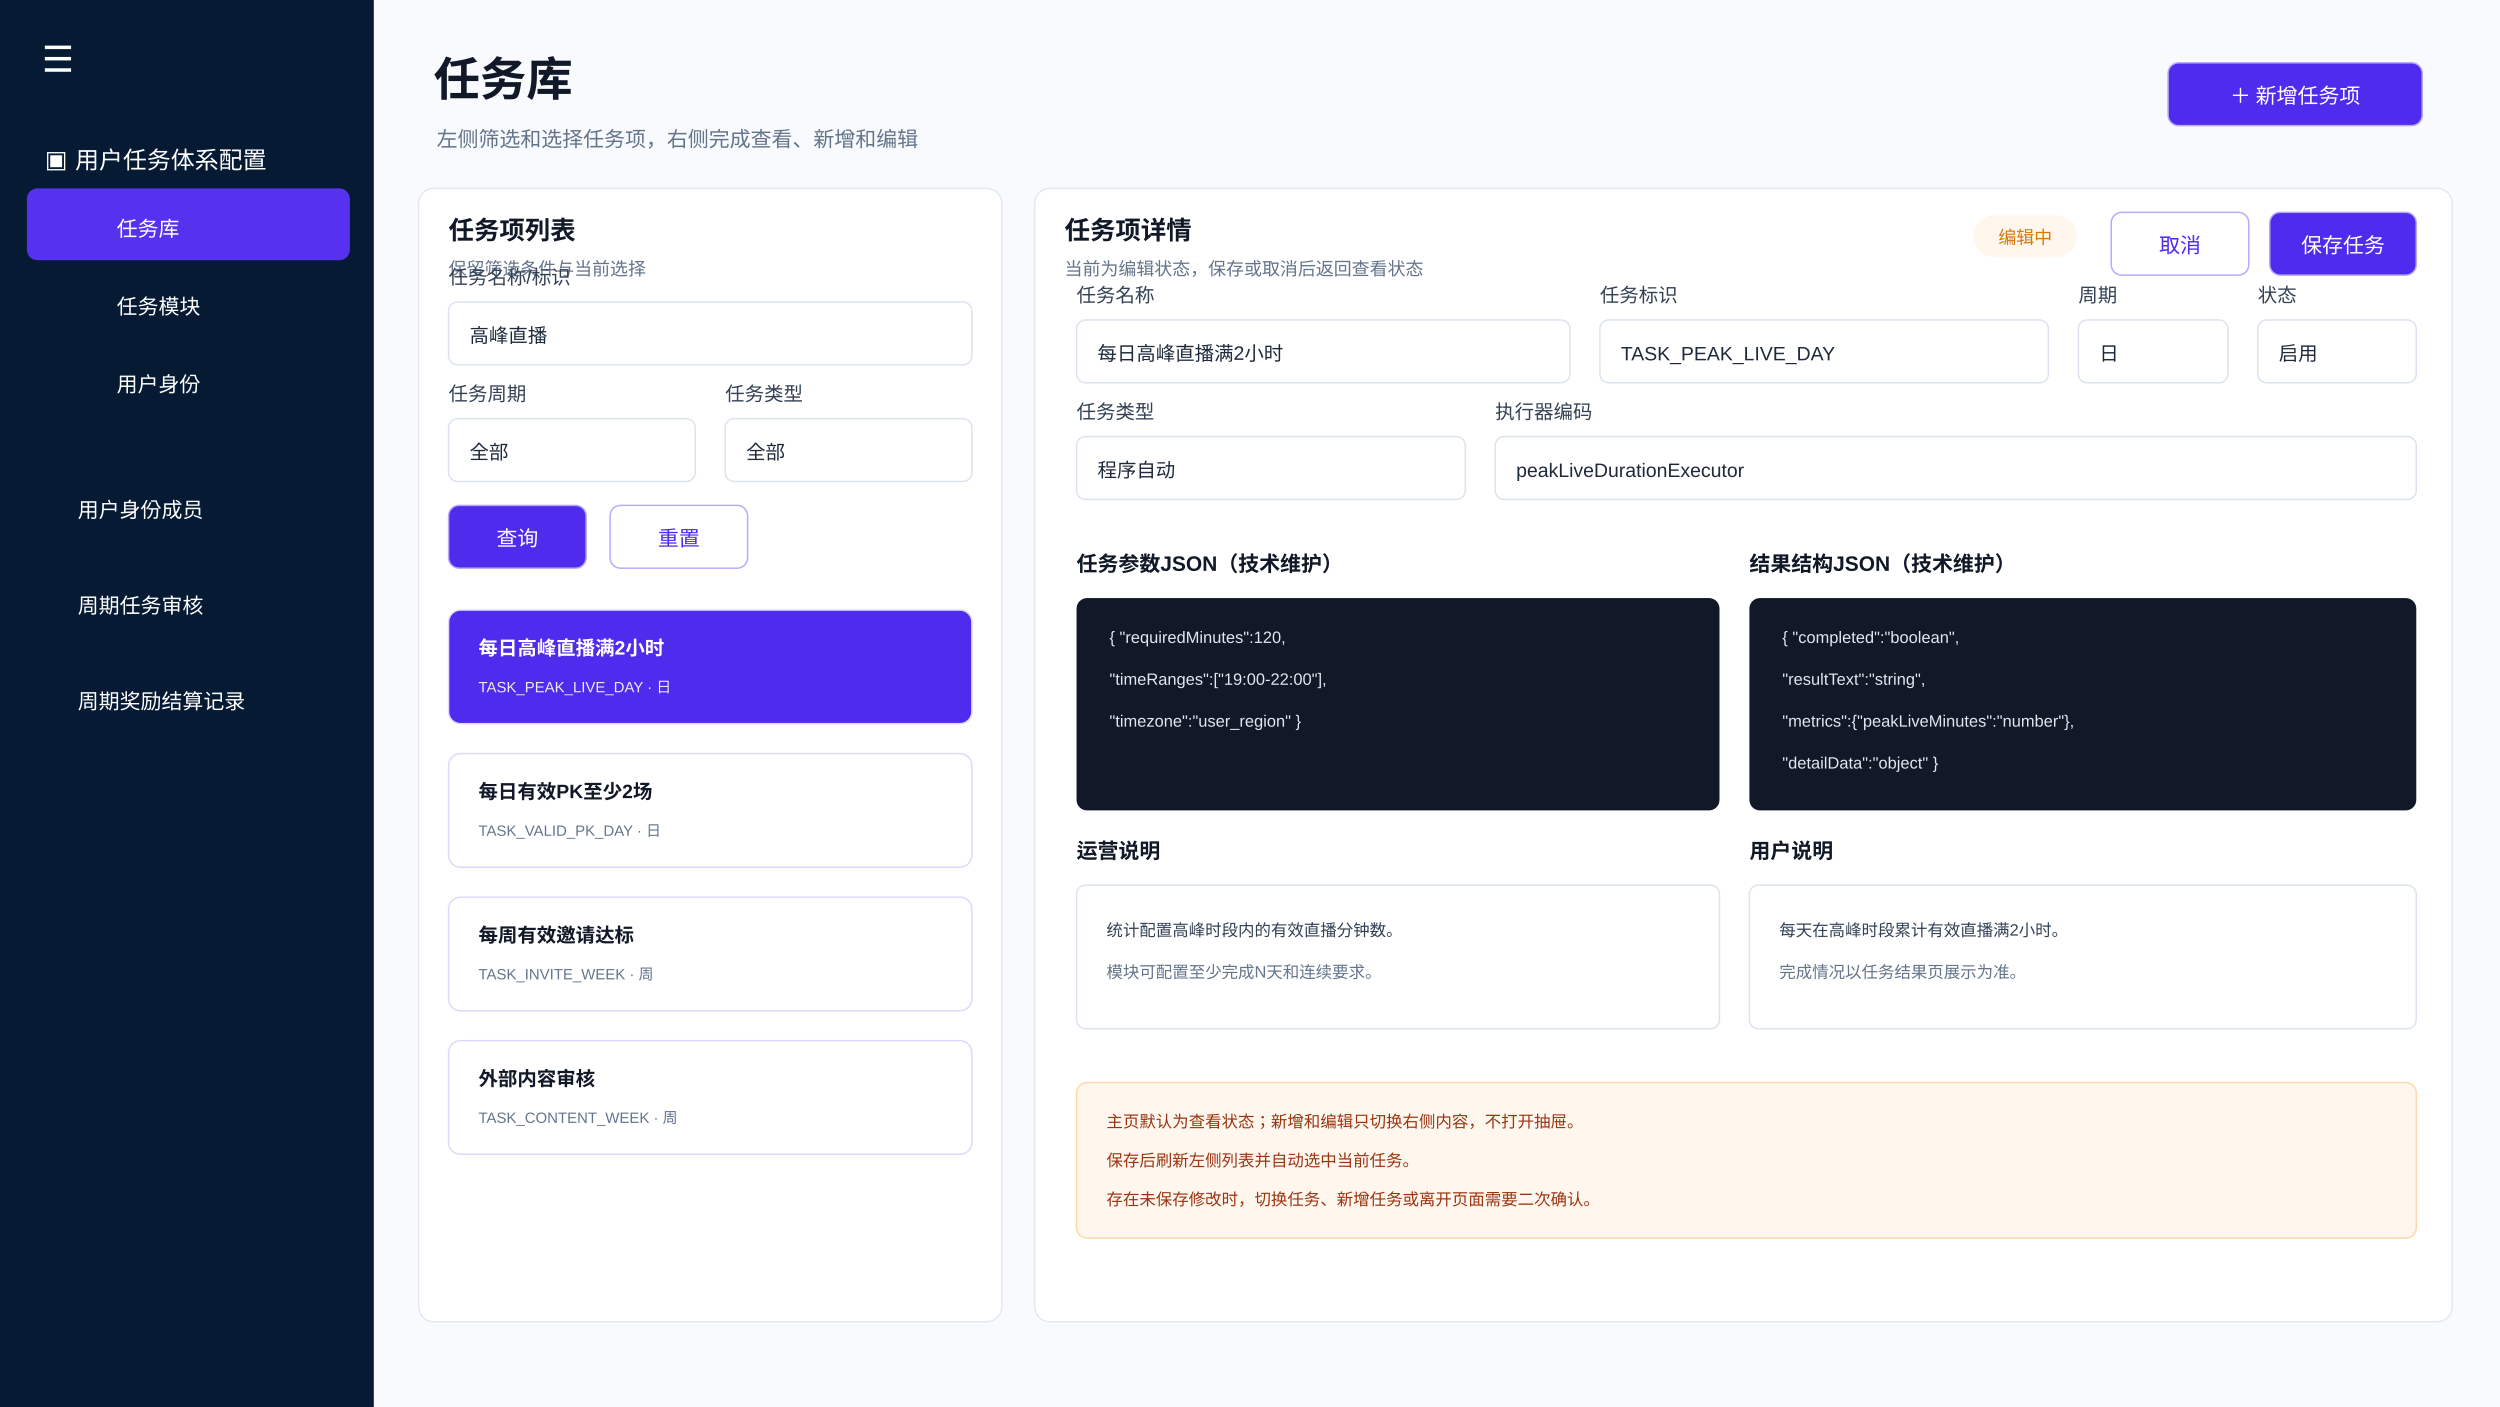
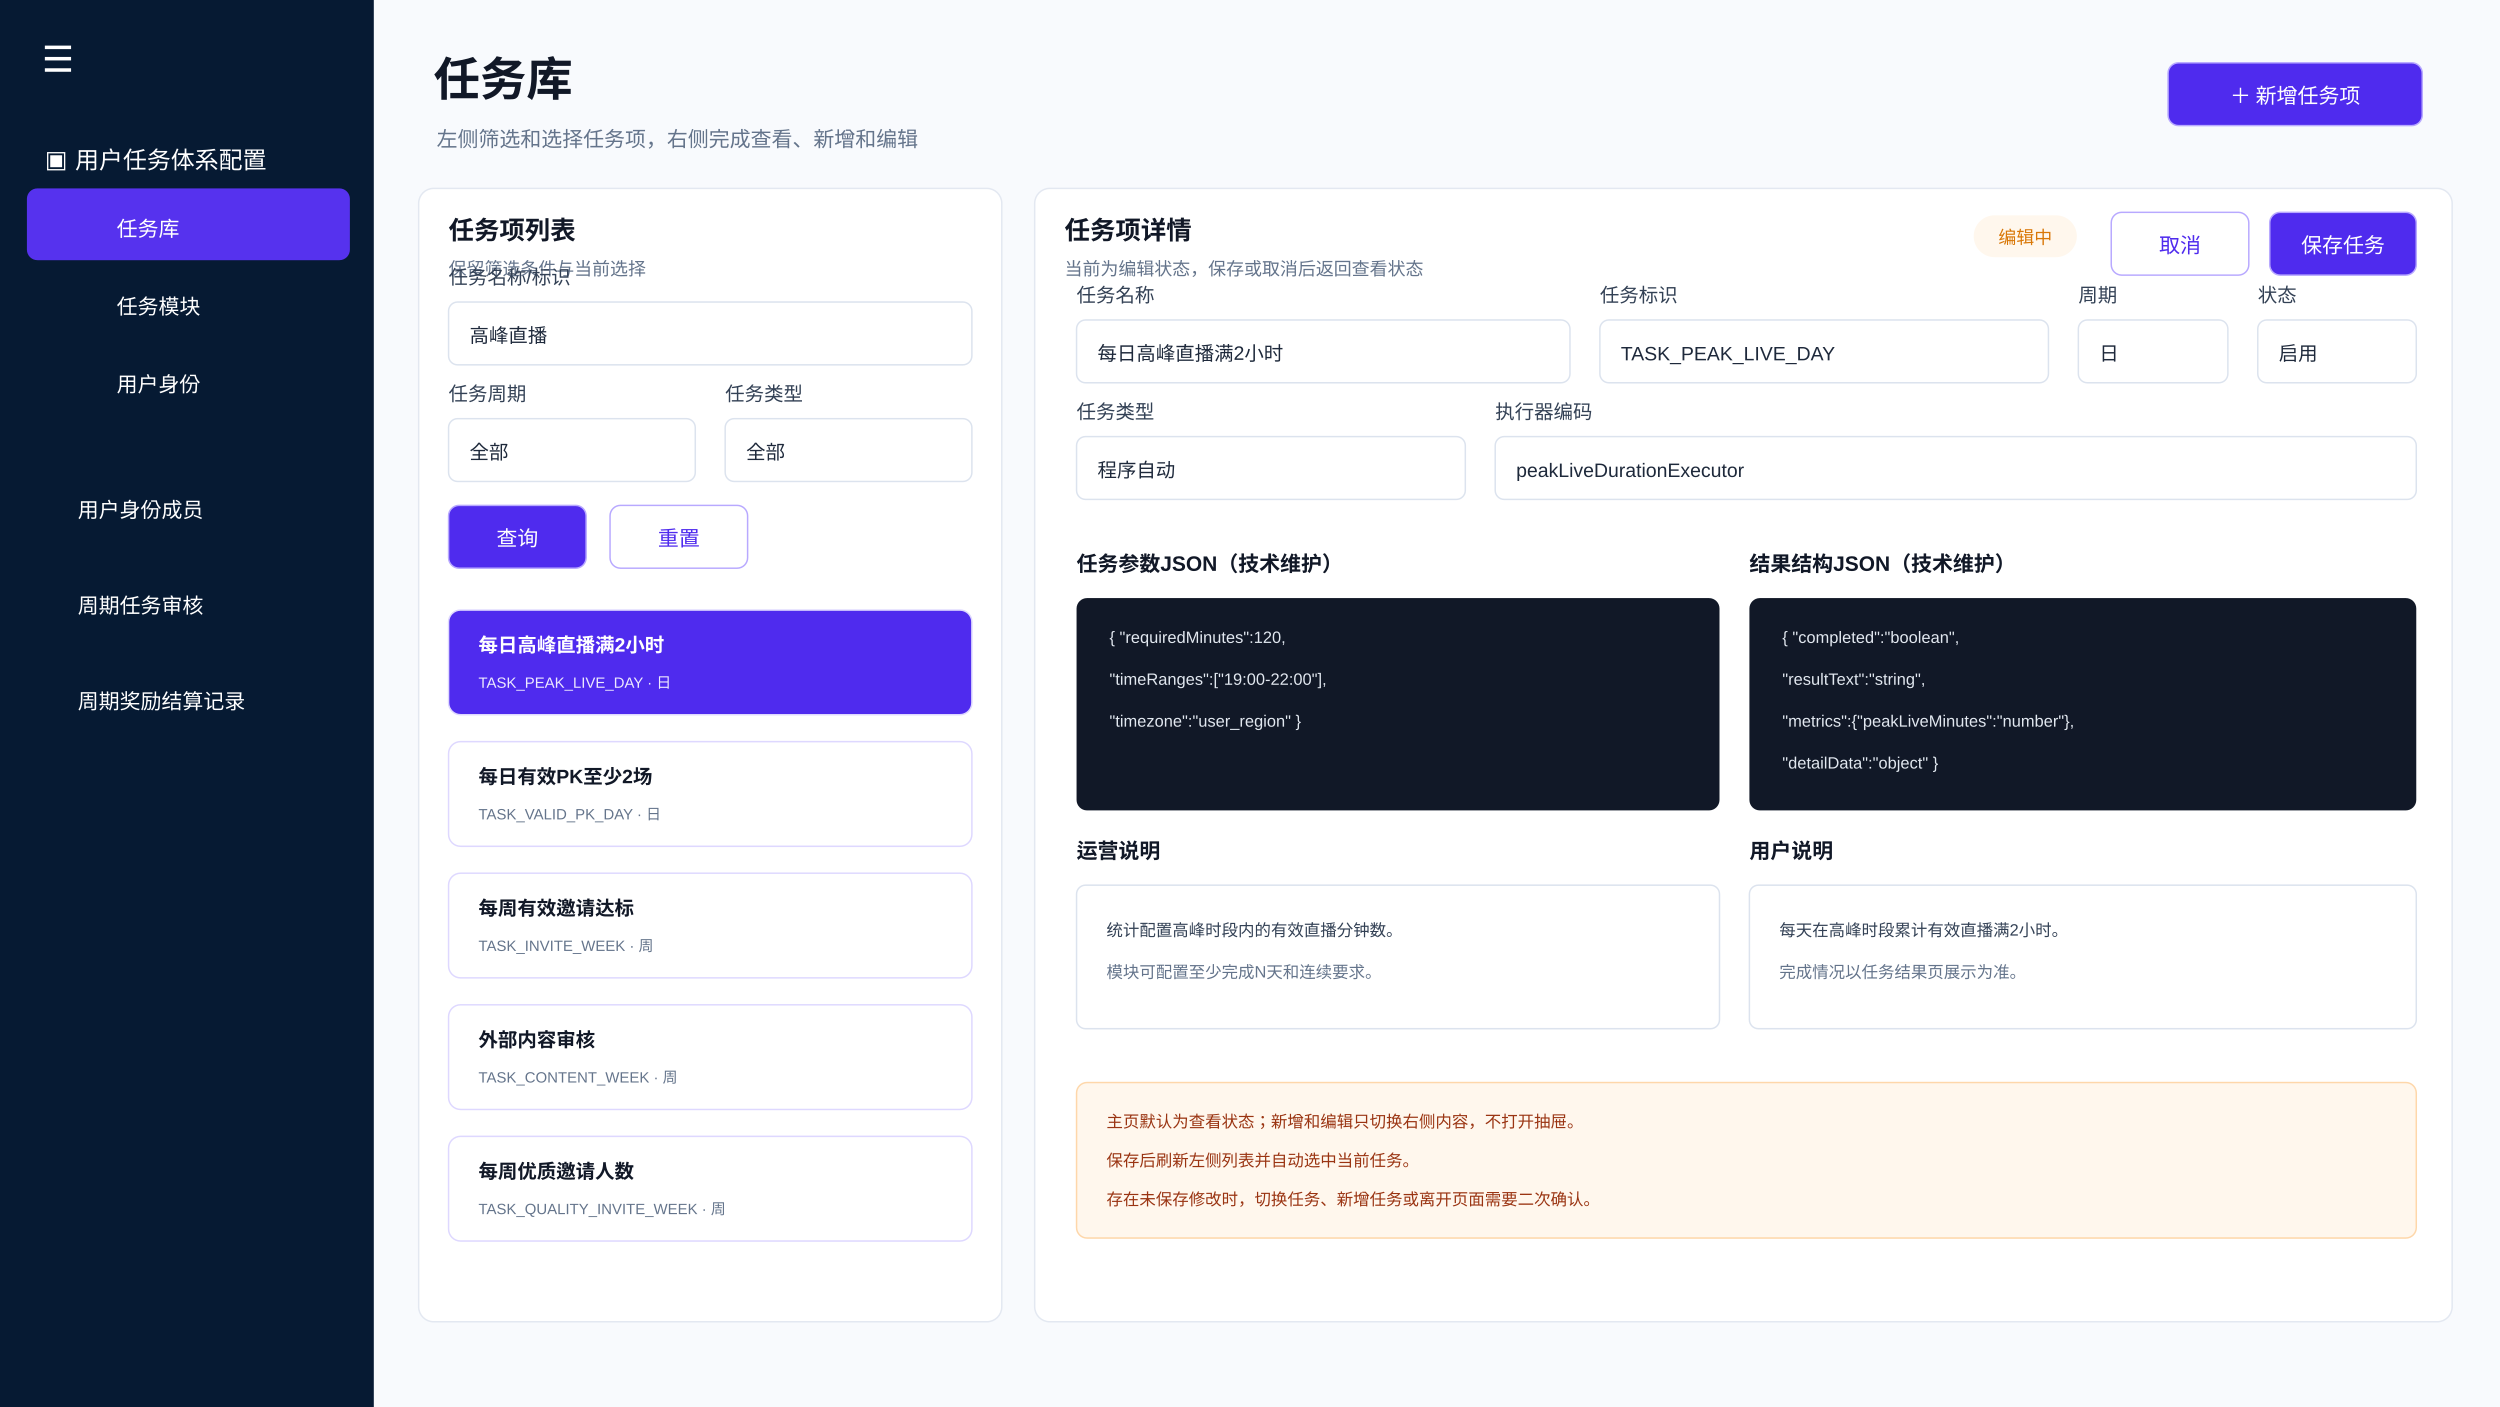
<svg xmlns="http://www.w3.org/2000/svg" width="1672" height="941" viewBox="0 0 1672 941">
  <defs>
    <linearGradient id="purpleGradient" x1="0" y1="0" x2="1" y2="1">
      <stop offset="0" stop-color="#8B5CF6" />
      <stop offset="1" stop-color="#4F2BEE" />
    </linearGradient>
  </defs>
  <style>text{font-family:"Microsoft YaHei","PingFang SC",Arial,sans-serif}</style>
  <rect x="0" y="0" width="1672" height="941" rx="0" fill="#F8FAFD" stroke="none" stroke-width="1" />
  <rect x="0" y="0" width="250" height="941" rx="0" fill="#061A33" stroke="none" stroke-width="1" />
  <text x="28" y="48" font-size="24" fill="#FFF" font-weight="400" text-anchor="start">☰</text>
  <text x="30" y="112" font-size="16" fill="#FFF" font-weight="500" text-anchor="start">▣  用户任务体系配置</text>
  <rect x="18" y="126" width="216" height="48" rx="7" fill="#5632EE" stroke="none" stroke-width="1" />
  <text x="78" y="158" font-size="14" fill="#FFF" font-weight="500" text-anchor="start">任务库</text>
  <text x="78" y="210" font-size="14" fill="#FFF" font-weight="500" text-anchor="start">任务模块</text>
  <text x="78" y="262" font-size="14" fill="#FFF" font-weight="500" text-anchor="start">用户身份</text>
  <text x="52" y="346" font-size="14" fill="#FFF" font-weight="500" text-anchor="start">用户身份成员</text>
  <text x="52" y="410" font-size="14" fill="#FFF" font-weight="500" text-anchor="start">周期任务审核</text>
  <text x="52" y="474" font-size="14" fill="#FFF" font-weight="500" text-anchor="start">周期奖励结算记录</text>
  <text x="290" y="64" font-size="31" fill="#111827" font-weight="700" text-anchor="start">任务库</text>
  <text x="292" y="98" font-size="14" fill="#64748B" font-weight="400" text-anchor="start">左侧筛选和选择任务项，右侧完成查看、新增和编辑</text>
  <rect x="1450" y="42" width="170" height="42" rx="7" fill="#4F2BEE" stroke="#B8A9FF" stroke-width="1" />
  <text x="1535" y="69" font-size="14" fill="#FFFFFF" font-weight="500" text-anchor="middle">＋ 新增任务项</text>
  <rect x="280" y="126" width="390" height="758" rx="10" fill="#FFFFFF" stroke="#E3E8F1" stroke-width="1" />
  <text x="300" y="160" font-size="17" fill="#111827" font-weight="600" text-anchor="start">任务项列表</text>
  <text x="300" y="184" font-size="12" fill="#64748B" font-weight="400" text-anchor="start">保留筛选条件与当前选择</text>
  <text x="300" y="190" font-size="13" fill="#334155" font-weight="500" text-anchor="start">任务名称/标识</text>
  <rect x="300" y="202" width="350" height="42" rx="6" fill="#FFFFFF" stroke="#DCE3EE" stroke-width="1" />
  <text x="314" y="229" font-size="13" fill="#1E293B" font-weight="400" text-anchor="start">高峰直播</text>
  <text x="300" y="268" font-size="13" fill="#334155" font-weight="500" text-anchor="start">任务周期</text>
  <rect x="300" y="280" width="165" height="42" rx="6" fill="#FFFFFF" stroke="#DCE3EE" stroke-width="1" />
  <text x="314" y="307" font-size="13" fill="#1E293B" font-weight="400" text-anchor="start">全部</text>
  <text x="485" y="268" font-size="13" fill="#334155" font-weight="500" text-anchor="start">任务类型</text>
  <rect x="485" y="280" width="165" height="42" rx="6" fill="#FFFFFF" stroke="#DCE3EE" stroke-width="1" />
  <text x="499" y="307" font-size="13" fill="#1E293B" font-weight="400" text-anchor="start">全部</text>
  <rect x="300" y="338" width="92" height="42" rx="7" fill="#4F2BEE" stroke="#B8A9FF" stroke-width="1" />
  <text x="346" y="365" font-size="14" fill="#FFFFFF" font-weight="500" text-anchor="middle">查询</text>
  <rect x="408" y="338" width="92" height="42" rx="7" fill="#FFFFFF" stroke="#B8A9FF" stroke-width="1" />
  <text x="454" y="365" font-size="14" fill="#4F2BEE" font-weight="500" text-anchor="middle">重置</text>
-   <rect x="300" y="408" width="350" height="76" rx="8" fill="#4F2BEE" stroke="#DED8FF" stroke-width="1" />
-   <text x="320" y="438" font-size="13" fill="#FFF" font-weight="600" text-anchor="start">每日高峰直播满2小时</text>
-   <text x="320" y="463" font-size="10" fill="#EDE9FE" font-weight="400" text-anchor="start">TASK_PEAK_LIVE_DAY · 日</text>
-   <rect x="300" y="504" width="350" height="76" rx="8" fill="#FFF" stroke="#DED8FF" stroke-width="1" />
-   <text x="320" y="534" font-size="13" fill="#111827" font-weight="600" text-anchor="start">每日有效PK至少2场</text>
-   <text x="320" y="559" font-size="10" fill="#64748B" font-weight="400" text-anchor="start">TASK_VALID_PK_DAY · 日</text>
-   <rect x="300" y="600" width="350" height="76" rx="8" fill="#FFF" stroke="#DED8FF" stroke-width="1" />
-   <text x="320" y="630" font-size="13" fill="#111827" font-weight="600" text-anchor="start">每周有效邀请达标</text>
-   <text x="320" y="655" font-size="10" fill="#64748B" font-weight="400" text-anchor="start">TASK_INVITE_WEEK · 周</text>
-   <rect x="300" y="696" width="350" height="76" rx="8" fill="#FFF" stroke="#DED8FF" stroke-width="1" />
-   <text x="320" y="726" font-size="13" fill="#111827" font-weight="600" text-anchor="start">外部内容审核</text>
-   <text x="320" y="751" font-size="10" fill="#64748B" font-weight="400" text-anchor="start">TASK_CONTENT_WEEK · 周</text>
+   <rect x="300" y="408" width="350" height="70" rx="8" fill="#4F2BEE" stroke="#DED8FF" stroke-width="1" />
+   <text x="320" y="436" font-size="13" fill="#FFF" font-weight="600" text-anchor="start">每日高峰直播满2小时</text>
+   <text x="320" y="460" font-size="10" fill="#EDE9FE" font-weight="400" text-anchor="start">TASK_PEAK_LIVE_DAY · 日</text>
+   <rect x="300" y="496" width="350" height="70" rx="8" fill="#FFF" stroke="#DED8FF" stroke-width="1" />
+   <text x="320" y="524" font-size="13" fill="#111827" font-weight="600" text-anchor="start">每日有效PK至少2场</text>
+   <text x="320" y="548" font-size="10" fill="#64748B" font-weight="400" text-anchor="start">TASK_VALID_PK_DAY · 日</text>
+   <rect x="300" y="584" width="350" height="70" rx="8" fill="#FFF" stroke="#DED8FF" stroke-width="1" />
+   <text x="320" y="612" font-size="13" fill="#111827" font-weight="600" text-anchor="start">每周有效邀请达标</text>
+   <text x="320" y="636" font-size="10" fill="#64748B" font-weight="400" text-anchor="start">TASK_INVITE_WEEK · 周</text>
+   <rect x="300" y="672" width="350" height="70" rx="8" fill="#FFF" stroke="#DED8FF" stroke-width="1" />
+   <text x="320" y="700" font-size="13" fill="#111827" font-weight="600" text-anchor="start">外部内容审核</text>
+   <text x="320" y="724" font-size="10" fill="#64748B" font-weight="400" text-anchor="start">TASK_CONTENT_WEEK · 周</text>
+   <rect x="300" y="760" width="350" height="70" rx="8" fill="#FFF" stroke="#DED8FF" stroke-width="1" />
+   <text x="320" y="788" font-size="13" fill="#111827" font-weight="600" text-anchor="start">每周优质邀请人数</text>
+   <text x="320" y="812" font-size="10" fill="#64748B" font-weight="400" text-anchor="start">TASK_QUALITY_INVITE_WEEK · 周</text>
  <rect x="692" y="126" width="948" height="758" rx="10" fill="#FFFFFF" stroke="#E3E8F1" stroke-width="1" />
  <text x="712" y="160" font-size="17" fill="#111827" font-weight="600" text-anchor="start">任务项详情</text>
  <text x="712" y="184" font-size="12" fill="#64748B" font-weight="400" text-anchor="start">当前为编辑状态，保存或取消后返回查看状态</text>
  <rect x="1320" y="144" width="69" height="28" rx="14" fill="#FFF7ED" stroke="none" stroke-width="1" />
  <text x="1354.5" y="163" font-size="12" fill="#D97706" font-weight="500" text-anchor="middle">编辑中</text>
  <rect x="1412" y="142" width="92" height="42" rx="7" fill="#FFFFFF" stroke="#B8A9FF" stroke-width="1" />
  <text x="1458" y="169" font-size="14" fill="#4F2BEE" font-weight="500" text-anchor="middle">取消</text>
  <rect x="1518" y="142" width="98" height="42" rx="7" fill="#4F2BEE" stroke="#B8A9FF" stroke-width="1" />
  <text x="1567" y="169" font-size="14" fill="#FFFFFF" font-weight="500" text-anchor="middle">保存任务</text>
  <text x="720" y="202" font-size="13" fill="#334155" font-weight="500" text-anchor="start">任务名称</text>
  <rect x="720" y="214" width="330" height="42" rx="6" fill="#FFFFFF" stroke="#DCE3EE" stroke-width="1" />
  <text x="734" y="241" font-size="13" fill="#1E293B" font-weight="400" text-anchor="start">每日高峰直播满2小时</text>
  <text x="1070" y="202" font-size="13" fill="#334155" font-weight="500" text-anchor="start">任务标识</text>
  <rect x="1070" y="214" width="300" height="42" rx="6" fill="#FFFFFF" stroke="#DCE3EE" stroke-width="1" />
  <text x="1084" y="241" font-size="13" fill="#1E293B" font-weight="400" text-anchor="start">TASK_PEAK_LIVE_DAY</text>
  <text x="1390" y="202" font-size="13" fill="#334155" font-weight="500" text-anchor="start">周期</text>
  <rect x="1390" y="214" width="100" height="42" rx="6" fill="#FFFFFF" stroke="#DCE3EE" stroke-width="1" />
  <text x="1404" y="241" font-size="13" fill="#1E293B" font-weight="400" text-anchor="start">日</text>
  <text x="1510" y="202" font-size="13" fill="#334155" font-weight="500" text-anchor="start">状态</text>
  <rect x="1510" y="214" width="106" height="42" rx="6" fill="#FFFFFF" stroke="#DCE3EE" stroke-width="1" />
  <text x="1524" y="241" font-size="13" fill="#1E293B" font-weight="400" text-anchor="start">启用</text>
  <text x="720" y="280" font-size="13" fill="#334155" font-weight="500" text-anchor="start">任务类型</text>
  <rect x="720" y="292" width="260" height="42" rx="6" fill="#FFFFFF" stroke="#DCE3EE" stroke-width="1" />
  <text x="734" y="319" font-size="13" fill="#1E293B" font-weight="400" text-anchor="start">程序自动</text>
  <text x="1000" y="280" font-size="13" fill="#334155" font-weight="500" text-anchor="start">执行器编码</text>
  <rect x="1000" y="292" width="616" height="42" rx="6" fill="#FFFFFF" stroke="#DCE3EE" stroke-width="1" />
  <text x="1014" y="319" font-size="13" fill="#1E293B" font-weight="400" text-anchor="start">peakLiveDurationExecutor</text>
  <text x="720" y="382" font-size="14" fill="#111827" font-weight="600" text-anchor="start">任务参数JSON（技术维护）</text>
  <rect x="720" y="400" width="430" height="142" rx="7" fill="#111827" stroke="none" stroke-width="1" />
  <text x="742" y="430" font-size="11" fill="#E2E8F0" font-weight="400" text-anchor="start">{ "requiredMinutes":120,</text>
  <text x="742" y="458" font-size="11" fill="#E2E8F0" font-weight="400" text-anchor="start">  "timeRanges":["19:00-22:00"],</text>
  <text x="742" y="486" font-size="11" fill="#E2E8F0" font-weight="400" text-anchor="start">  "timezone":"user_region" }</text>
  <text x="1170" y="382" font-size="14" fill="#111827" font-weight="600" text-anchor="start">结果结构JSON（技术维护）</text>
  <rect x="1170" y="400" width="446" height="142" rx="7" fill="#111827" stroke="none" stroke-width="1" />
  <text x="1192" y="430" font-size="11" fill="#E2E8F0" font-weight="400" text-anchor="start">{ "completed":"boolean",</text>
  <text x="1192" y="458" font-size="11" fill="#E2E8F0" font-weight="400" text-anchor="start">  "resultText":"string",</text>
  <text x="1192" y="486" font-size="11" fill="#E2E8F0" font-weight="400" text-anchor="start">  "metrics":{"peakLiveMinutes":"number"},</text>
  <text x="1192" y="514" font-size="11" fill="#E2E8F0" font-weight="400" text-anchor="start">  "detailData":"object" }</text>
  <text x="720" y="574" font-size="14" fill="#111827" font-weight="600" text-anchor="start">运营说明</text>
  <rect x="720" y="592" width="430" height="96" rx="6" fill="#FFF" stroke="#DCE3EE" stroke-width="1" />
  <text x="740" y="626" font-size="11" fill="#334155" font-weight="400" text-anchor="start">统计配置高峰时段内的有效直播分钟数。</text>
  <text x="740" y="654" font-size="11" fill="#64748B" font-weight="400" text-anchor="start">模块可配置至少完成N天和连续要求。</text>
  <text x="1170" y="574" font-size="14" fill="#111827" font-weight="600" text-anchor="start">用户说明</text>
  <rect x="1170" y="592" width="446" height="96" rx="6" fill="#FFF" stroke="#DCE3EE" stroke-width="1" />
  <text x="1190" y="626" font-size="11" fill="#334155" font-weight="400" text-anchor="start">每天在高峰时段累计有效直播满2小时。</text>
  <text x="1190" y="654" font-size="11" fill="#64748B" font-weight="400" text-anchor="start">完成情况以任务结果页展示为准。</text>
  <rect x="720" y="724" width="896" height="104" rx="7" fill="#FFF7ED" stroke="#FED7AA" stroke-width="1" />
  <text x="740" y="754" font-size="11" fill="#9A3412" font-weight="400" text-anchor="start">主页默认为查看状态；新增和编辑只切换右侧内容，不打开抽屉。</text>
  <text x="740" y="780" font-size="11" fill="#9A3412" font-weight="400" text-anchor="start">保存后刷新左侧列表并自动选中当前任务。</text>
  <text x="740" y="806" font-size="11" fill="#9A3412" font-weight="400" text-anchor="start">存在未保存修改时，切换任务、新增任务或离开页面需要二次确认。</text>
</svg>
